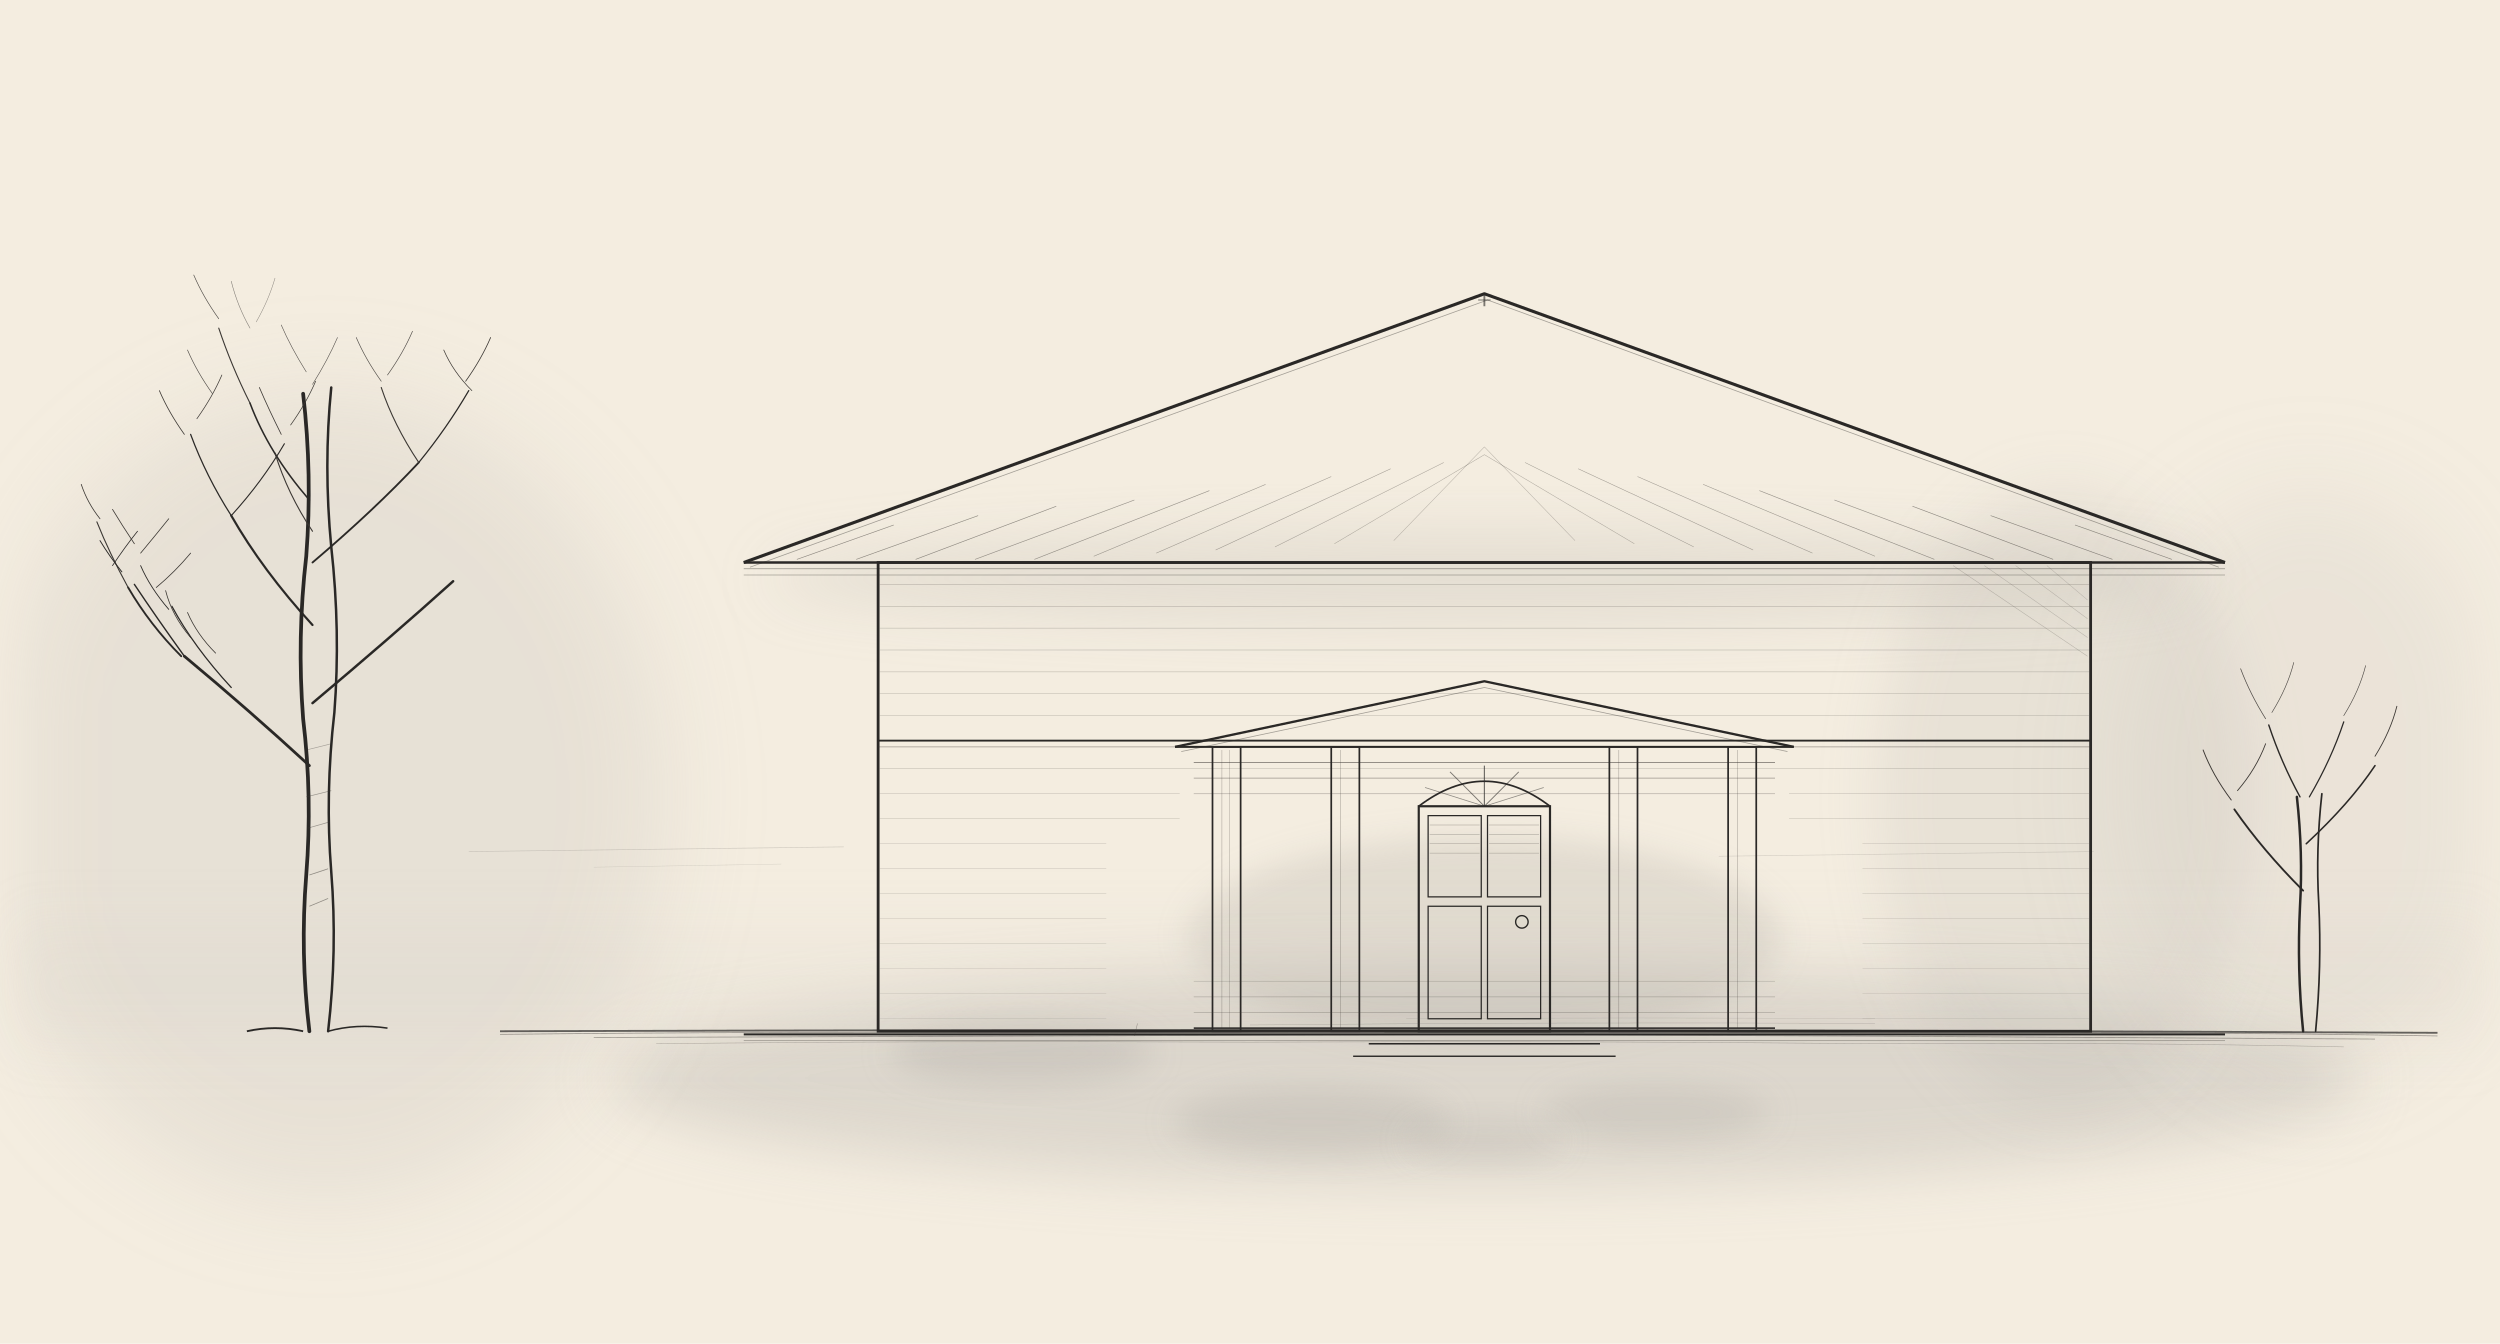
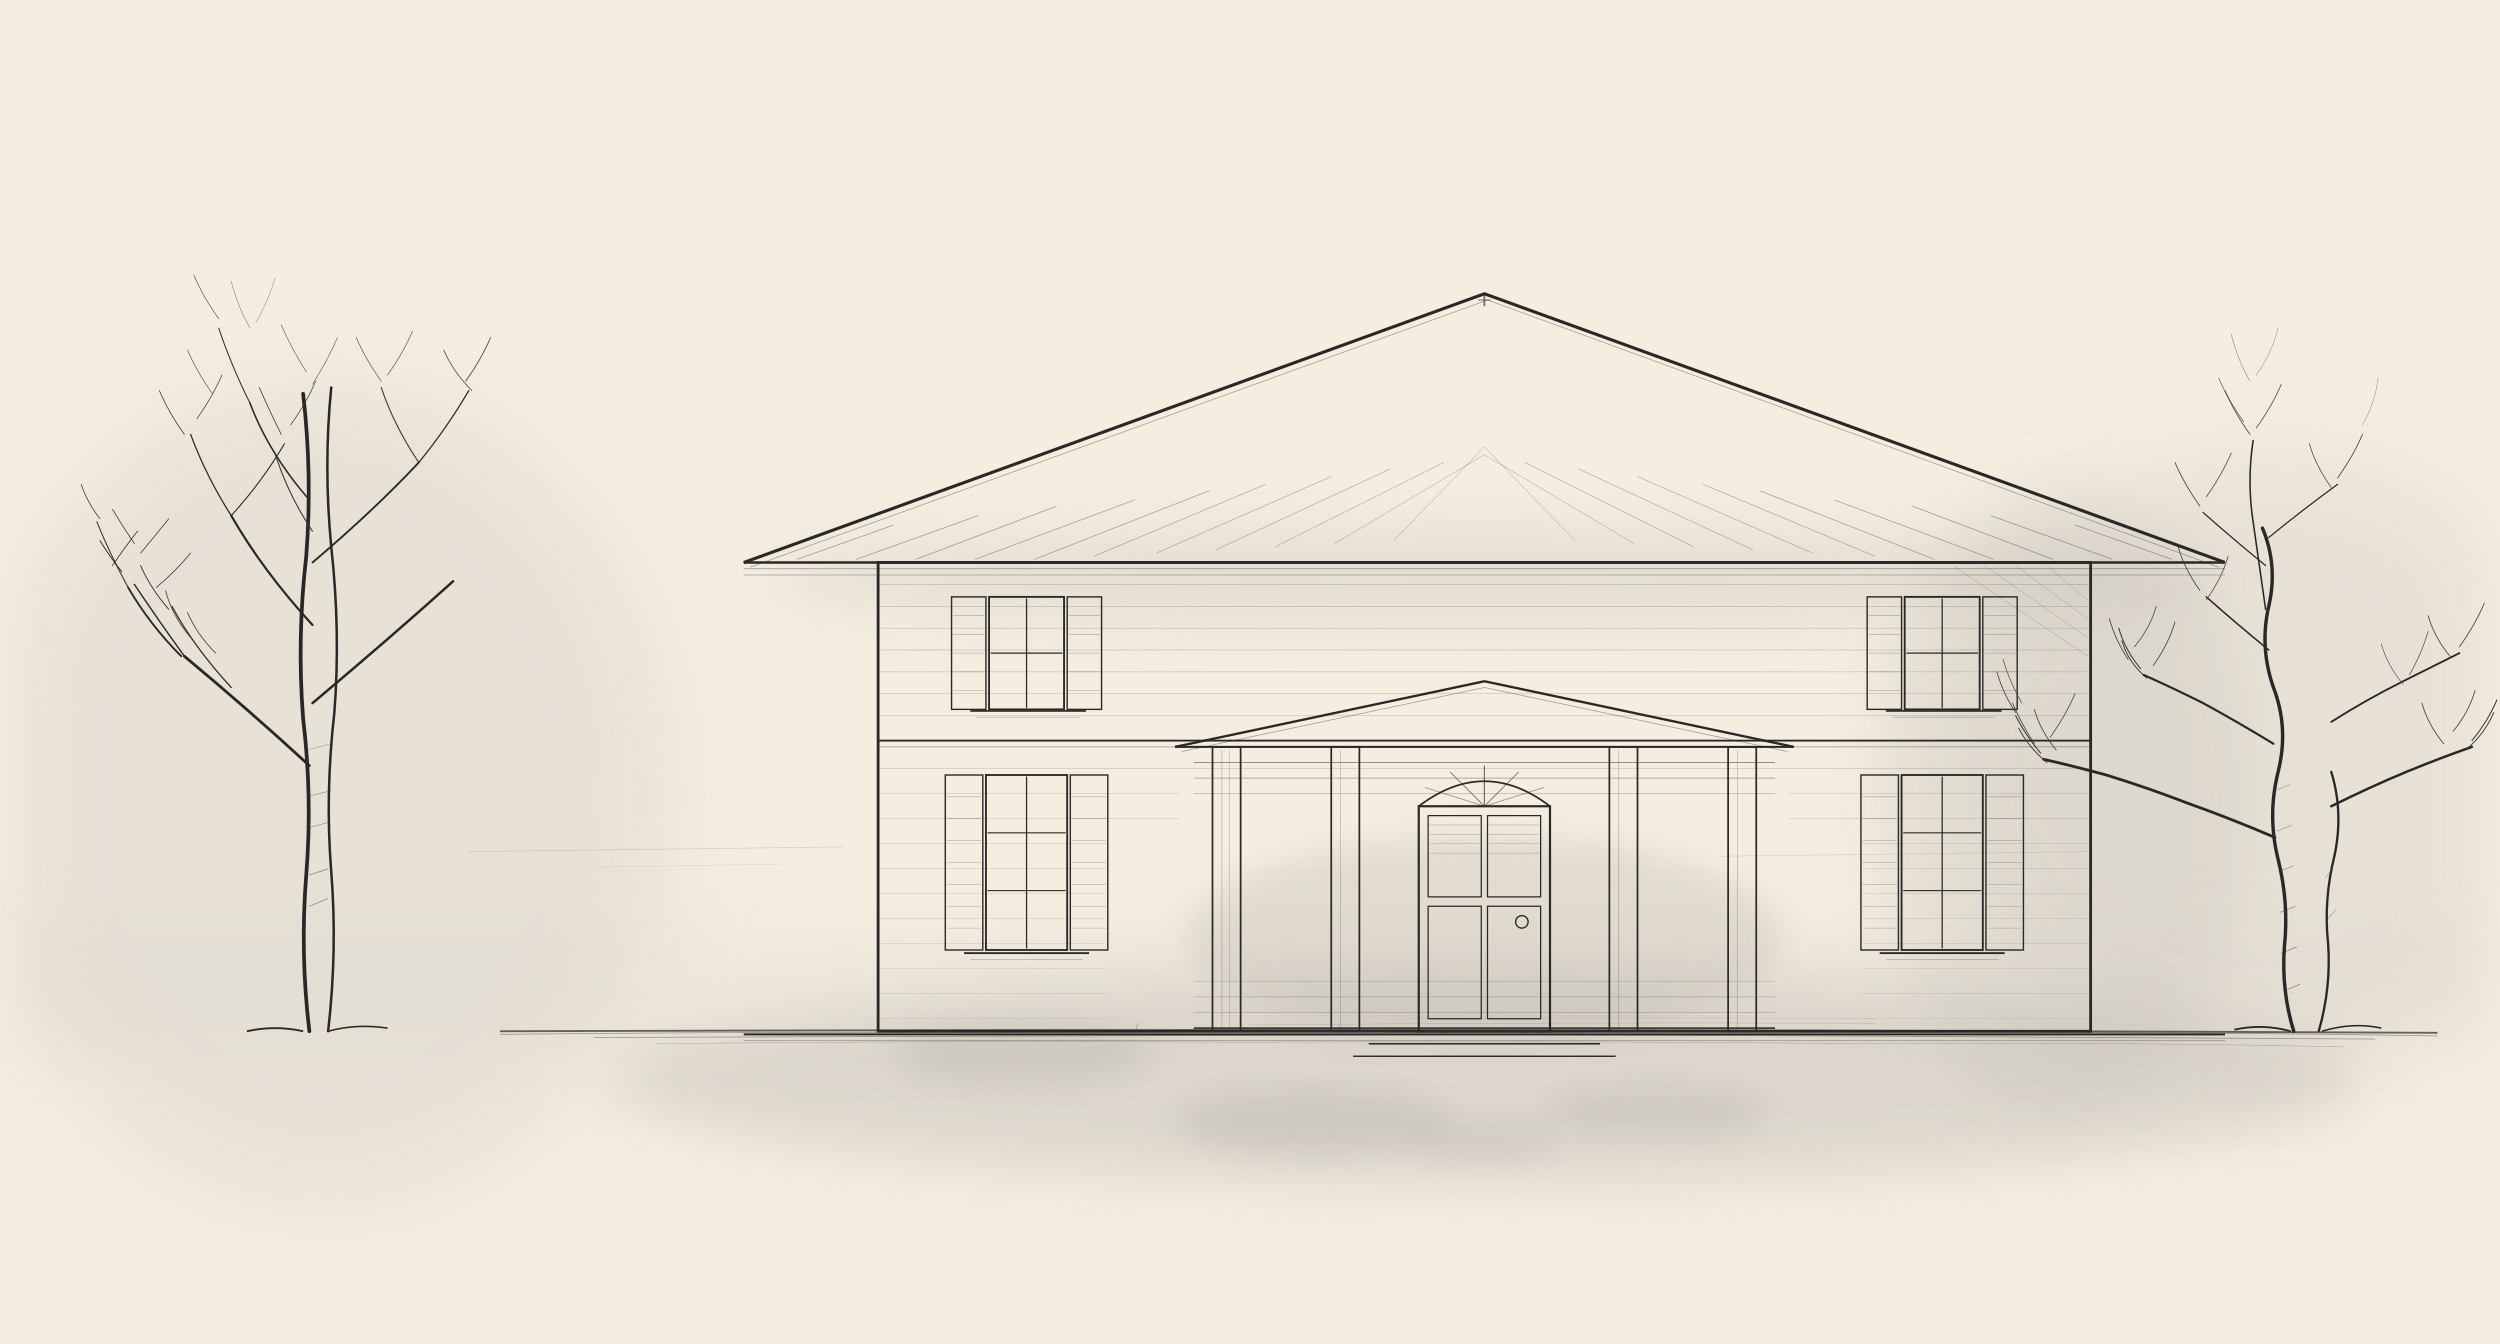
<svg xmlns="http://www.w3.org/2000/svg" viewBox="0 0 1600 860" preserveAspectRatio="xMidYMid slice">
  <defs>
    <filter id="w10" x="-40%" y="-40%" width="180%" height="180%">
      <feGaussianBlur stdDeviation="10" />
    </filter>
    <filter id="w18" x="-50%" y="-50%" width="200%" height="200%">
      <feGaussianBlur stdDeviation="18" />
    </filter>
    <filter id="w30" x="-60%" y="-60%" width="220%" height="220%">
      <feGaussianBlur stdDeviation="30" />
    </filter>
  </defs>
  <rect width="1600" height="860" fill="#F4EDE0" />
  <ellipse cx="950" cy="690" rx="560" ry="68" fill="#B8B4AE" opacity="0.38" filter="url(#w18)" />
  <ellipse cx="840" cy="718" rx="88" ry="22" fill="#ACA8A2" opacity="0.30" filter="url(#w10)" />
  <ellipse cx="1060" cy="712" rx="72" ry="18" fill="#ACA8A2" opacity="0.26" filter="url(#w10)" />
  <ellipse cx="950" cy="730" rx="50" ry="14" fill="#A8A4A0" opacity="0.22" filter="url(#w10)" />
  <ellipse cx="950" cy="370" rx="460" ry="30" fill="#ACA8A2" opacity="0.22" filter="url(#w18)" />
  <ellipse cx="1320" cy="510" rx="120" ry="200" fill="#A8A4A0" opacity="0.16" filter="url(#w18)" />
  <ellipse cx="950" cy="600" rx="190" ry="65" fill="#9A9690" opacity="0.20" filter="url(#w10)" />
  <ellipse cx="208" cy="510" rx="220" ry="260" fill="#AEAAA6" opacity="0.18" filter="url(#w30)" />
-   <ellipse cx="1478" cy="500" rx="130" ry="190" fill="#AEAAA6" opacity="0.14" filter="url(#w30)" />
+   <ellipse cx="1448" cy="490" rx="210" ry="195" fill="#AEAAA6" opacity="0.18" filter="url(#w30)" />
  <ellipse cx="654" cy="674" rx="84" ry="20" fill="#A8A4A0" opacity="0.28" filter="url(#w10)" />
  <rect x="0" y="590" width="1600" height="80" fill="#C4C0BA" opacity="0.10" filter="url(#w18)" />
  <line x1="300" y1="545" x2="540" y2="542" stroke="#8A8680" stroke-width="0.4" opacity="0.35" />
  <line x1="1100" y1="548" x2="1340" y2="545" stroke="#8A8680" stroke-width="0.4" opacity="0.30" />
  <line x1="380" y1="555" x2="500" y2="553" stroke="#8A8680" stroke-width="0.3" opacity="0.28" />
  <path d="M320,660 Q950,658 1560,661" stroke="#2A2826" stroke-width="1.2" fill="none" opacity="0.7" />
  <path d="M380,664 Q700,663 950,662 Q1200,663 1520,665" stroke="#3A3632" stroke-width="0.5" fill="none" opacity="0.45" />
  <path d="M476,360 L950,188 L1424,360" stroke="#2A2826" stroke-width="2.0" fill="none" stroke-linejoin="round" />
  <path d="M480,363 L952,192 L1420,363" stroke="#2A2826" stroke-width="0.5" fill="none" stroke-linejoin="round" opacity="0.4" />
  <line x1="476" y1="360" x2="1424" y2="360" stroke="#2A2826" stroke-width="1.6" />
  <line x1="476" y1="364" x2="1424" y2="364" stroke="#2A2826" stroke-width="0.5" opacity="0.45" />
  <line x1="476" y1="368" x2="1424" y2="368" stroke="#3A3632" stroke-width="0.4" opacity="0.50" />
  <line x1="510" y1="358" x2="572" y2="336" stroke="#3A3632" stroke-width="0.4" opacity="0.55" />
  <line x1="548" y1="358" x2="626" y2="330" stroke="#3A3632" stroke-width="0.4" opacity="0.55" />
  <line x1="586" y1="358" x2="676" y2="324" stroke="#3A3632" stroke-width="0.4" opacity="0.55" />
  <line x1="624" y1="358" x2="726" y2="320" stroke="#3A3632" stroke-width="0.4" opacity="0.50" />
  <line x1="662" y1="358" x2="774" y2="314" stroke="#3A3632" stroke-width="0.4" opacity="0.50" />
  <line x1="700" y1="356" x2="810" y2="310" stroke="#3A3632" stroke-width="0.35" opacity="0.48" />
  <line x1="740" y1="354" x2="852" y2="305" stroke="#3A3632" stroke-width="0.35" opacity="0.45" />
  <line x1="778" y1="352" x2="890" y2="300" stroke="#3A3632" stroke-width="0.35" opacity="0.45" />
  <line x1="816" y1="350" x2="924" y2="296" stroke="#3A3632" stroke-width="0.35" opacity="0.40" />
  <line x1="854" y1="348" x2="950" y2="291" stroke="#3A3632" stroke-width="0.3" opacity="0.40" />
  <line x1="892" y1="346" x2="950" y2="286" stroke="#3A3632" stroke-width="0.3" opacity="0.35" />
  <line x1="1390" y1="358" x2="1328" y2="336" stroke="#3A3632" stroke-width="0.4" opacity="0.55" />
  <line x1="1352" y1="358" x2="1274" y2="330" stroke="#3A3632" stroke-width="0.4" opacity="0.55" />
  <line x1="1314" y1="358" x2="1224" y2="324" stroke="#3A3632" stroke-width="0.4" opacity="0.55" />
  <line x1="1276" y1="358" x2="1174" y2="320" stroke="#3A3632" stroke-width="0.4" opacity="0.50" />
  <line x1="1238" y1="358" x2="1126" y2="314" stroke="#3A3632" stroke-width="0.4" opacity="0.50" />
  <line x1="1200" y1="356" x2="1090" y2="310" stroke="#3A3632" stroke-width="0.35" opacity="0.48" />
  <line x1="1160" y1="354" x2="1048" y2="305" stroke="#3A3632" stroke-width="0.35" opacity="0.45" />
  <line x1="1122" y1="352" x2="1010" y2="300" stroke="#3A3632" stroke-width="0.35" opacity="0.45" />
  <line x1="1084" y1="350" x2="976" y2="296" stroke="#3A3632" stroke-width="0.35" opacity="0.40" />
  <line x1="1046" y1="348" x2="950" y2="291" stroke="#3A3632" stroke-width="0.3" opacity="0.40" />
  <line x1="1008" y1="346" x2="950" y2="286" stroke="#3A3632" stroke-width="0.3" opacity="0.35" />
  <line x1="950" y1="188" x2="950" y2="196" stroke="#2A2826" stroke-width="1.2" opacity="0.6" />
  <line x1="946" y1="192" x2="954" y2="192" stroke="#2A2826" stroke-width="0.8" opacity="0.5" />
  <rect x="562" y="360" width="776" height="300" stroke="#2A2826" stroke-width="1.8" fill="none" />
  <path d="M562,360 L562,660" stroke="#2A2826" stroke-width="0.5" opacity="0.4" />
  <path d="M1338,360 L1338,660" stroke="#2A2826" stroke-width="0.5" opacity="0.4" />
  <line x1="563" y1="374" x2="1337" y2="374" stroke="#4A4642" stroke-width="0.3" opacity="0.40" />
  <line x1="563" y1="388" x2="1337" y2="388" stroke="#4A4642" stroke-width="0.3" opacity="0.40" />
  <line x1="563" y1="402" x2="1337" y2="402" stroke="#4A4642" stroke-width="0.3" opacity="0.38" />
  <line x1="563" y1="416" x2="1337" y2="416" stroke="#4A4642" stroke-width="0.3" opacity="0.38" />
  <line x1="563" y1="430" x2="1337" y2="430" stroke="#4A4642" stroke-width="0.3" opacity="0.38" />
  <line x1="563" y1="444" x2="1337" y2="444" stroke="#4A4642" stroke-width="0.3" opacity="0.35" />
  <line x1="563" y1="458" x2="1337" y2="458" stroke="#4A4642" stroke-width="0.3" opacity="0.35" />
  <line x1="562" y1="474" x2="1338" y2="474" stroke="#2A2826" stroke-width="1.2" />
  <line x1="562" y1="478" x2="1338" y2="478" stroke="#3A3632" stroke-width="0.5" opacity="0.45" />
  <line x1="563" y1="492" x2="1337" y2="492" stroke="#4A4642" stroke-width="0.3" opacity="0.35" />
  <line x1="563" y1="508" x2="755" y2="508" stroke="#4A4642" stroke-width="0.3" opacity="0.32" />
  <line x1="1145" y1="508" x2="1337" y2="508" stroke="#4A4642" stroke-width="0.3" opacity="0.32" />
  <line x1="563" y1="524" x2="755" y2="524" stroke="#4A4642" stroke-width="0.3" opacity="0.30" />
  <line x1="1145" y1="524" x2="1337" y2="524" stroke="#4A4642" stroke-width="0.3" opacity="0.30" />
  <line x1="563" y1="540" x2="708" y2="540" stroke="#4A4642" stroke-width="0.3" opacity="0.28" />
  <line x1="1192" y1="540" x2="1337" y2="540" stroke="#4A4642" stroke-width="0.3" opacity="0.28" />
  <line x1="563" y1="556" x2="708" y2="556" stroke="#4A4642" stroke-width="0.3" opacity="0.28" />
  <line x1="1192" y1="556" x2="1337" y2="556" stroke="#4A4642" stroke-width="0.3" opacity="0.28" />
  <line x1="563" y1="572" x2="708" y2="572" stroke="#4A4642" stroke-width="0.3" opacity="0.26" />
  <line x1="1192" y1="572" x2="1337" y2="572" stroke="#4A4642" stroke-width="0.3" opacity="0.26" />
  <line x1="563" y1="588" x2="708" y2="588" stroke="#4A4642" stroke-width="0.3" opacity="0.25" />
  <line x1="1192" y1="588" x2="1337" y2="588" stroke="#4A4642" stroke-width="0.3" opacity="0.25" />
  <line x1="563" y1="604" x2="708" y2="604" stroke="#4A4642" stroke-width="0.3" opacity="0.24" />
  <line x1="1192" y1="604" x2="1337" y2="604" stroke="#4A4642" stroke-width="0.3" opacity="0.24" />
  <line x1="563" y1="620" x2="708" y2="620" stroke="#4A4642" stroke-width="0.3" opacity="0.22" />
  <line x1="1192" y1="620" x2="1337" y2="620" stroke="#4A4642" stroke-width="0.3" opacity="0.22" />
  <line x1="563" y1="636" x2="708" y2="636" stroke="#4A4642" stroke-width="0.3" opacity="0.20" />
  <line x1="1192" y1="636" x2="1337" y2="636" stroke="#4A4642" stroke-width="0.3" opacity="0.20" />
  <line x1="563" y1="652" x2="708" y2="652" stroke="#4A4642" stroke-width="0.3" opacity="0.18" />
  <line x1="1192" y1="652" x2="1337" y2="652" stroke="#4A4642" stroke-width="0.3" opacity="0.18" />
  <line x1="1250" y1="362" x2="1336" y2="420" stroke="#4A4642" stroke-width="0.35" opacity="0.30" />
  <line x1="1270" y1="362" x2="1336" y2="408" stroke="#4A4642" stroke-width="0.35" opacity="0.28" />
  <line x1="1290" y1="362" x2="1336" y2="396" stroke="#4A4642" stroke-width="0.35" opacity="0.28" />
  <line x1="1310" y1="362" x2="1336" y2="384" stroke="#4A4642" stroke-width="0.35" opacity="0.25" />
+   <rect x="633" y="382" width="48" height="72" stroke="#2A2826" stroke-width="1.2" fill="none" />
+   <line x1="657" y1="383" x2="657" y2="453" stroke="#2A2826" stroke-width="0.8" />
+   <line x1="634" y1="418" x2="680" y2="418" stroke="#2A2826" stroke-width="0.8" />
+   <line x1="621" y1="455" x2="695" y2="455" stroke="#2A2826" stroke-width="1.1" />
+   <line x1="625" y1="459" x2="691" y2="459" stroke="#3A3632" stroke-width="0.4" opacity="0.40" />
+   <rect x="609" y="382" width="22" height="72" stroke="#2A2826" stroke-width="0.9" fill="none" />
+   <line x1="610" y1="394" x2="630" y2="394" stroke="#3A3632" stroke-width="0.35" opacity="0.45" />
+   <line x1="610" y1="406" x2="630" y2="406" stroke="#3A3632" stroke-width="0.35" opacity="0.45" />
+   <line x1="610" y1="418" x2="630" y2="418" stroke="#3A3632" stroke-width="0.35" opacity="0.40" />
+   <line x1="610" y1="430" x2="630" y2="430" stroke="#3A3632" stroke-width="0.35" opacity="0.40" />
+   <line x1="610" y1="442" x2="630" y2="442" stroke="#3A3632" stroke-width="0.35" opacity="0.38" />
+   <rect x="683" y="382" width="22" height="72" stroke="#2A2826" stroke-width="0.9" fill="none" />
+   <line x1="684" y1="394" x2="704" y2="394" stroke="#3A3632" stroke-width="0.35" opacity="0.45" />
+   <line x1="684" y1="406" x2="704" y2="406" stroke="#3A3632" stroke-width="0.35" opacity="0.45" />
+   <line x1="684" y1="418" x2="704" y2="418" stroke="#3A3632" stroke-width="0.35" opacity="0.40" />
+   <line x1="684" y1="430" x2="704" y2="430" stroke="#3A3632" stroke-width="0.35" opacity="0.40" />
+   <line x1="684" y1="442" x2="704" y2="442" stroke="#3A3632" stroke-width="0.35" opacity="0.38" />
+   <rect x="1219" y="382" width="48" height="72" stroke="#2A2826" stroke-width="1.2" fill="none" />
+   <line x1="1243" y1="383" x2="1243" y2="453" stroke="#2A2826" stroke-width="0.8" />
+   <line x1="1220" y1="418" x2="1266" y2="418" stroke="#2A2826" stroke-width="0.8" />
+   <line x1="1207" y1="455" x2="1281" y2="455" stroke="#2A2826" stroke-width="1.1" />
+   <line x1="1211" y1="459" x2="1277" y2="459" stroke="#3A3632" stroke-width="0.4" opacity="0.40" />
+   <rect x="1195" y="382" width="22" height="72" stroke="#2A2826" stroke-width="0.9" fill="none" />
+   <line x1="1196" y1="394" x2="1216" y2="394" stroke="#3A3632" stroke-width="0.35" opacity="0.45" />
+   <line x1="1196" y1="406" x2="1216" y2="406" stroke="#3A3632" stroke-width="0.35" opacity="0.45" />
+   <line x1="1196" y1="418" x2="1216" y2="418" stroke="#3A3632" stroke-width="0.35" opacity="0.40" />
+   <line x1="1196" y1="430" x2="1216" y2="430" stroke="#3A3632" stroke-width="0.35" opacity="0.40" />
+   <line x1="1196" y1="442" x2="1216" y2="442" stroke="#3A3632" stroke-width="0.35" opacity="0.38" />
+   <rect x="1269" y="382" width="22" height="72" stroke="#2A2826" stroke-width="0.9" fill="none" />
+   <line x1="1270" y1="394" x2="1290" y2="394" stroke="#3A3632" stroke-width="0.35" opacity="0.45" />
+   <line x1="1270" y1="406" x2="1290" y2="406" stroke="#3A3632" stroke-width="0.35" opacity="0.45" />
+   <line x1="1270" y1="418" x2="1290" y2="418" stroke="#3A3632" stroke-width="0.35" opacity="0.40" />
+   <line x1="1270" y1="430" x2="1290" y2="430" stroke="#3A3632" stroke-width="0.35" opacity="0.40" />
+   <line x1="1270" y1="442" x2="1290" y2="442" stroke="#3A3632" stroke-width="0.35" opacity="0.38" />
+   <rect x="631" y="496" width="52" height="112" stroke="#2A2826" stroke-width="1.2" fill="none" />
+   <line x1="657" y1="497" x2="657" y2="607" stroke="#2A2826" stroke-width="0.8" />
+   <line x1="632" y1="533" x2="682" y2="533" stroke="#2A2826" stroke-width="0.7" />
+   <line x1="632" y1="570" x2="682" y2="570" stroke="#2A2826" stroke-width="0.7" />
+   <line x1="617" y1="610" x2="697" y2="610" stroke="#2A2826" stroke-width="1.2" />
+   <line x1="621" y1="614" x2="693" y2="614" stroke="#3A3632" stroke-width="0.4" opacity="0.40" />
+   <rect x="605" y="496" width="24" height="112" stroke="#2A2826" stroke-width="0.9" fill="none" />
+   <line x1="606" y1="510" x2="628" y2="510" stroke="#3A3632" stroke-width="0.35" opacity="0.45" />
+   <line x1="606" y1="524" x2="628" y2="524" stroke="#3A3632" stroke-width="0.35" opacity="0.45" />
+   <line x1="606" y1="538" x2="628" y2="538" stroke="#3A3632" stroke-width="0.35" opacity="0.40" />
+   <line x1="606" y1="552" x2="628" y2="552" stroke="#3A3632" stroke-width="0.35" opacity="0.40" />
+   <line x1="606" y1="566" x2="628" y2="566" stroke="#3A3632" stroke-width="0.35" opacity="0.38" />
+   <line x1="606" y1="580" x2="628" y2="580" stroke="#3A3632" stroke-width="0.35" opacity="0.36" />
+   <line x1="606" y1="594" x2="628" y2="594" stroke="#3A3632" stroke-width="0.35" opacity="0.34" />
+   <rect x="685" y="496" width="24" height="112" stroke="#2A2826" stroke-width="0.9" fill="none" />
+   <line x1="686" y1="510" x2="708" y2="510" stroke="#3A3632" stroke-width="0.35" opacity="0.45" />
+   <line x1="686" y1="524" x2="708" y2="524" stroke="#3A3632" stroke-width="0.35" opacity="0.45" />
+   <line x1="686" y1="538" x2="708" y2="538" stroke="#3A3632" stroke-width="0.35" opacity="0.40" />
+   <line x1="686" y1="552" x2="708" y2="552" stroke="#3A3632" stroke-width="0.35" opacity="0.40" />
+   <line x1="686" y1="566" x2="708" y2="566" stroke="#3A3632" stroke-width="0.35" opacity="0.38" />
+   <line x1="686" y1="580" x2="708" y2="580" stroke="#3A3632" stroke-width="0.35" opacity="0.36" />
+   <line x1="686" y1="594" x2="708" y2="594" stroke="#3A3632" stroke-width="0.35" opacity="0.34" />
+   <rect x="1217" y="496" width="52" height="112" stroke="#2A2826" stroke-width="1.2" fill="none" />
+   <line x1="1243" y1="497" x2="1243" y2="607" stroke="#2A2826" stroke-width="0.8" />
+   <line x1="1218" y1="533" x2="1268" y2="533" stroke="#2A2826" stroke-width="0.7" />
+   <line x1="1218" y1="570" x2="1268" y2="570" stroke="#2A2826" stroke-width="0.7" />
+   <line x1="1203" y1="610" x2="1283" y2="610" stroke="#2A2826" stroke-width="1.2" />
+   <line x1="1207" y1="614" x2="1279" y2="614" stroke="#3A3632" stroke-width="0.4" opacity="0.40" />
+   <rect x="1191" y="496" width="24" height="112" stroke="#2A2826" stroke-width="0.9" fill="none" />
+   <line x1="1192" y1="510" x2="1214" y2="510" stroke="#3A3632" stroke-width="0.35" opacity="0.45" />
+   <line x1="1192" y1="524" x2="1214" y2="524" stroke="#3A3632" stroke-width="0.35" opacity="0.45" />
+   <line x1="1192" y1="538" x2="1214" y2="538" stroke="#3A3632" stroke-width="0.35" opacity="0.40" />
+   <line x1="1192" y1="552" x2="1214" y2="552" stroke="#3A3632" stroke-width="0.35" opacity="0.40" />
+   <line x1="1192" y1="566" x2="1214" y2="566" stroke="#3A3632" stroke-width="0.35" opacity="0.38" />
+   <line x1="1192" y1="580" x2="1214" y2="580" stroke="#3A3632" stroke-width="0.35" opacity="0.36" />
+   <line x1="1192" y1="594" x2="1214" y2="594" stroke="#3A3632" stroke-width="0.35" opacity="0.34" />
+   <rect x="1271" y="496" width="24" height="112" stroke="#2A2826" stroke-width="0.9" fill="none" />
+   <line x1="1272" y1="510" x2="1294" y2="510" stroke="#3A3632" stroke-width="0.35" opacity="0.45" />
+   <line x1="1272" y1="524" x2="1294" y2="524" stroke="#3A3632" stroke-width="0.35" opacity="0.45" />
+   <line x1="1272" y1="538" x2="1294" y2="538" stroke="#3A3632" stroke-width="0.35" opacity="0.40" />
+   <line x1="1272" y1="552" x2="1294" y2="552" stroke="#3A3632" stroke-width="0.35" opacity="0.40" />
+   <line x1="1272" y1="566" x2="1294" y2="566" stroke="#3A3632" stroke-width="0.35" opacity="0.38" />
+   <line x1="1272" y1="580" x2="1294" y2="580" stroke="#3A3632" stroke-width="0.35" opacity="0.36" />
+   <line x1="1272" y1="594" x2="1294" y2="594" stroke="#3A3632" stroke-width="0.35" opacity="0.34" />
  <path d="M752,478 L950,436 L1148,478" stroke="#2A2826" stroke-width="1.5" fill="none" stroke-linejoin="round" />
  <path d="M756,481 L950,440 L1144,481" stroke="#2A2826" stroke-width="0.5" fill="none" stroke-linejoin="round" opacity="0.4" />
  <line x1="752" y1="478" x2="1148" y2="478" stroke="#2A2826" stroke-width="1.3" />
  <line x1="764" y1="488" x2="1136" y2="488" stroke="#3A3632" stroke-width="0.6" opacity="0.55" />
  <line x1="764" y1="498" x2="1136" y2="498" stroke="#3A3632" stroke-width="0.5" opacity="0.45" />
  <line x1="764" y1="508" x2="1136" y2="508" stroke="#3A3632" stroke-width="0.4" opacity="0.38" />
  <rect x="776" y="478" width="18" height="182" stroke="#2A2826" stroke-width="1.1" fill="none" />
  <line x1="782" y1="480" x2="782" y2="658" stroke="#3A3632" stroke-width="0.4" opacity="0.35" />
  <line x1="787" y1="480" x2="787" y2="658" stroke="#3A3632" stroke-width="0.4" opacity="0.30" />
  <rect x="852" y="478" width="18" height="182" stroke="#2A2826" stroke-width="1.1" fill="none" />
  <line x1="858" y1="480" x2="858" y2="658" stroke="#3A3632" stroke-width="0.4" opacity="0.35" />
  <rect x="1030" y="478" width="18" height="182" stroke="#2A2826" stroke-width="1.1" fill="none" />
  <line x1="1036" y1="480" x2="1036" y2="658" stroke="#3A3632" stroke-width="0.4" opacity="0.35" />
  <rect x="1106" y="478" width="18" height="182" stroke="#2A2826" stroke-width="1.1" fill="none" />
  <line x1="1112" y1="480" x2="1112" y2="658" stroke="#3A3632" stroke-width="0.4" opacity="0.35" />
  <line x1="764" y1="658" x2="1136" y2="658" stroke="#2A2826" stroke-width="1.0" />
  <line x1="764" y1="648" x2="1136" y2="648" stroke="#3A3632" stroke-width="0.4" opacity="0.35" />
  <line x1="764" y1="638" x2="1136" y2="638" stroke="#3A3632" stroke-width="0.4" opacity="0.32" />
  <line x1="764" y1="628" x2="1136" y2="628" stroke="#3A3632" stroke-width="0.35" opacity="0.28" />
  <rect x="908" y="516" width="84" height="144" stroke="#2A2826" stroke-width="1.4" fill="none" />
  <rect x="914" y="522" width="34" height="52" stroke="#2A2826" stroke-width="0.8" fill="none" />
  <rect x="952" y="522" width="34" height="52" stroke="#2A2826" stroke-width="0.8" fill="none" />
  <rect x="914" y="580" width="34" height="72" stroke="#2A2826" stroke-width="0.8" fill="none" />
  <rect x="952" y="580" width="34" height="72" stroke="#2A2826" stroke-width="0.8" fill="none" />
  <line x1="915" y1="528" x2="947" y2="528" stroke="#4A4642" stroke-width="0.3" opacity="0.50" />
  <line x1="915" y1="534" x2="947" y2="534" stroke="#4A4642" stroke-width="0.3" opacity="0.50" />
  <line x1="915" y1="540" x2="947" y2="540" stroke="#4A4642" stroke-width="0.3" opacity="0.45" />
  <line x1="915" y1="546" x2="947" y2="546" stroke="#4A4642" stroke-width="0.3" opacity="0.45" />
  <line x1="953" y1="528" x2="985" y2="528" stroke="#4A4642" stroke-width="0.3" opacity="0.50" />
  <line x1="953" y1="534" x2="985" y2="534" stroke="#4A4642" stroke-width="0.3" opacity="0.50" />
  <line x1="953" y1="540" x2="985" y2="540" stroke="#4A4642" stroke-width="0.3" opacity="0.45" />
  <line x1="953" y1="546" x2="985" y2="546" stroke="#4A4642" stroke-width="0.3" opacity="0.45" />
  <path d="M908,516 Q950,484 992,516" stroke="#2A2826" stroke-width="1.1" fill="none" />
  <line x1="950" y1="516" x2="950" y2="490" stroke="#2A2826" stroke-width="0.7" opacity="0.7" />
  <line x1="950" y1="516" x2="928" y2="494" stroke="#2A2826" stroke-width="0.6" opacity="0.6" />
  <line x1="950" y1="516" x2="972" y2="494" stroke="#2A2826" stroke-width="0.6" opacity="0.6" />
  <line x1="950" y1="516" x2="912" y2="504" stroke="#2A2826" stroke-width="0.5" opacity="0.5" />
  <line x1="950" y1="516" x2="988" y2="504" stroke="#2A2826" stroke-width="0.5" opacity="0.5" />
  <circle cx="974" cy="590" r="4" stroke="#2A2826" stroke-width="0.9" fill="none" />
  <line x1="886" y1="660" x2="1014" y2="660" stroke="#2A2826" stroke-width="1.2" />
  <line x1="876" y1="668" x2="1024" y2="668" stroke="#2A2826" stroke-width="1.0" />
  <line x1="866" y1="676" x2="1034" y2="676" stroke="#2A2826" stroke-width="0.9" />
  <line x1="476" y1="662" x2="1424" y2="662" stroke="#2A2826" stroke-width="1.3" />
  <line x1="476" y1="666" x2="1424" y2="666" stroke="#3A3632" stroke-width="0.5" opacity="0.40" />
  <path d="M198,660 Q192,610 196,560 Q200,510 194,460 Q190,408 196,356 Q200,304 194,252" stroke="#2A2826" stroke-width="2.4" fill="none" stroke-linecap="round" />
  <path d="M210,660 Q216,608 212,558 Q208,508 214,456 Q218,404 212,350 Q207,298 212,248" stroke="#2A2826" stroke-width="1.6" fill="none" stroke-linecap="round" />
  <line x1="198" y1="580" x2="210" y2="575" stroke="#3A3632" stroke-width="0.5" opacity="0.5" />
  <line x1="198" y1="560" x2="210" y2="556" stroke="#3A3632" stroke-width="0.5" opacity="0.5" />
  <line x1="197" y1="530" x2="211" y2="526" stroke="#3A3632" stroke-width="0.45" opacity="0.45" />
  <line x1="196" y1="510" x2="212" y2="506" stroke="#3A3632" stroke-width="0.45" opacity="0.45" />
  <line x1="196" y1="480" x2="212" y2="476" stroke="#3A3632" stroke-width="0.4" opacity="0.40" />
  <path d="M194,660 Q176,656 158,660" stroke="#2A2826" stroke-width="1.2" fill="none" />
  <path d="M210,660 Q228,655 248,658" stroke="#2A2826" stroke-width="1.0" fill="none" />
  <path d="M198,490 Q160,455 118,420" stroke="#2A2826" stroke-width="1.8" fill="none" stroke-linecap="round" />
  <path d="M116,420 Q96,400 82,376" stroke="#2A2826" stroke-width="1.2" fill="none" stroke-linecap="round" />
  <path d="M200,450 Q250,408 290,372" stroke="#2A2826" stroke-width="1.6" fill="none" stroke-linecap="round" />
  <path d="M200,400 Q168,365 148,330" stroke="#2A2826" stroke-width="1.4" fill="none" stroke-linecap="round" />
  <path d="M200,360 Q240,326 268,296" stroke="#2A2826" stroke-width="1.2" fill="none" stroke-linecap="round" />
  <path d="M198,320 Q172,290 160,258" stroke="#2A2826" stroke-width="1.0" fill="none" stroke-linecap="round" />
  <path d="M118,420 Q100,395 86,374" stroke="#2A2826" stroke-width="0.9" fill="none" stroke-linecap="round" />
  <path d="M148,440 Q124,414 110,388" stroke="#2A2826" stroke-width="0.8" fill="none" stroke-linecap="round" />
  <path d="M82,376 Q70,354 62,334" stroke="#3A3632" stroke-width="0.7" fill="none" stroke-linecap="round" />
  <path d="M148,330 Q132,305 122,278" stroke="#2A2826" stroke-width="0.8" fill="none" stroke-linecap="round" />
  <path d="M148,330 Q168,308 182,284" stroke="#2A2826" stroke-width="0.7" fill="none" stroke-linecap="round" />
  <path d="M268,296 Q286,274 300,250" stroke="#2A2826" stroke-width="0.8" fill="none" stroke-linecap="round" />
  <path d="M268,296 Q252,272 244,248" stroke="#3A3632" stroke-width="0.7" fill="none" stroke-linecap="round" />
  <path d="M160,258 Q148,234 140,210" stroke="#3A3632" stroke-width="0.7" fill="none" stroke-linecap="round" />
  <path d="M200,340 Q184,316 176,290" stroke="#3A3632" stroke-width="0.7" fill="none" stroke-linecap="round" />
  <path d="M78,366 Q70,356 64,346" stroke="#2A2826" stroke-width="0.6" fill="none" stroke-linecap="round" />
  <path d="M72,362 Q80,350 88,340" stroke="#2A2826" stroke-width="0.5" fill="none" stroke-linecap="round" />
  <path d="M86,348 Q78,336 72,326" stroke="#3A3632" stroke-width="0.5" fill="none" stroke-linecap="round" />
  <path d="M90,354 Q100,342 108,332" stroke="#3A3632" stroke-width="0.5" fill="none" stroke-linecap="round" />
  <path d="M64,332 Q56,322 52,310" stroke="#3A3632" stroke-width="0.5" fill="none" stroke-linecap="round" />
  <path d="M108,390 Q96,376 90,362" stroke="#2A2826" stroke-width="0.55" fill="none" stroke-linecap="round" />
  <path d="M100,376 Q112,366 122,354" stroke="#3A3632" stroke-width="0.5" fill="none" stroke-linecap="round" />
  <path d="M122,408 Q110,394 106,378" stroke="#3A3632" stroke-width="0.5" fill="none" stroke-linecap="round" />
  <path d="M138,418 Q126,406 120,392" stroke="#3A3632" stroke-width="0.5" fill="none" stroke-linecap="round" />
  <path d="M118,278 Q108,264 102,250" stroke="#3A3632" stroke-width="0.5" fill="none" stroke-linecap="round" />
  <path d="M126,268 Q136,254 142,240" stroke="#3A3632" stroke-width="0.45" fill="none" stroke-linecap="round" />
  <path d="M136,252 Q126,238 120,224" stroke="#4A4642" stroke-width="0.4" fill="none" stroke-linecap="round" />
  <path d="M180,278 Q172,262 166,248" stroke="#3A3632" stroke-width="0.5" fill="none" stroke-linecap="round" />
  <path d="M186,272 Q196,258 202,244" stroke="#3A3632" stroke-width="0.45" fill="none" stroke-linecap="round" />
  <path d="M298,244 Q308,230 314,216" stroke="#3A3632" stroke-width="0.5" fill="none" stroke-linecap="round" />
  <path d="M302,250 Q290,238 284,224" stroke="#3A3632" stroke-width="0.45" fill="none" stroke-linecap="round" />
  <path d="M244,244 Q234,230 228,216" stroke="#4A4642" stroke-width="0.4" fill="none" stroke-linecap="round" />
  <path d="M248,240 Q258,226 264,212" stroke="#4A4642" stroke-width="0.4" fill="none" stroke-linecap="round" />
  <path d="M140,204 Q130,190 124,176" stroke="#4A4642" stroke-width="0.4" fill="none" stroke-linecap="round" />
  <path d="M196,238 Q186,222 180,208" stroke="#4A4642" stroke-width="0.35" fill="none" stroke-linecap="round" />
  <path d="M200,246 Q210,230 216,216" stroke="#4A4642" stroke-width="0.35" fill="none" stroke-linecap="round" />
  <path d="M160,210 Q152,196 148,180" stroke="#4A4642" stroke-width="0.35" fill="none" stroke-linecap="round" opacity="0.7" />
  <path d="M164,206 Q172,192 176,178" stroke="#4A4642" stroke-width="0.3" fill="none" stroke-linecap="round" opacity="0.65" />
-   <path d="M1474,660 Q1470,620 1472,580 Q1474,546 1470,510" stroke="#2A2826" stroke-width="1.6" fill="none" stroke-linecap="round" />
-   <path d="M1482,660 Q1486,618 1484,578 Q1482,544 1486,508" stroke="#2A2826" stroke-width="1.1" fill="none" stroke-linecap="round" />
-   <path d="M1474,570 Q1448,544 1430,518" stroke="#2A2826" stroke-width="1.2" fill="none" stroke-linecap="round" />
-   <path d="M1476,540 Q1504,514 1520,490" stroke="#2A2826" stroke-width="1.0" fill="none" stroke-linecap="round" />
-   <path d="M1472,510 Q1460,488 1452,464" stroke="#2A2826" stroke-width="0.9" fill="none" stroke-linecap="round" />
-   <path d="M1478,510 Q1492,486 1500,462" stroke="#2A2826" stroke-width="0.8" fill="none" stroke-linecap="round" />
-   <path d="M1428,512 Q1416,496 1410,480" stroke="#3A3632" stroke-width="0.6" fill="none" stroke-linecap="round" />
-   <path d="M1432,506 Q1444,492 1450,476" stroke="#3A3632" stroke-width="0.55" fill="none" stroke-linecap="round" />
-   <path d="M1520,484 Q1530,468 1534,452" stroke="#3A3632" stroke-width="0.55" fill="none" stroke-linecap="round" />
-   <path d="M1450,460 Q1440,444 1434,428" stroke="#4A4642" stroke-width="0.45" fill="none" stroke-linecap="round" />
-   <path d="M1454,456 Q1464,440 1468,424" stroke="#4A4642" stroke-width="0.4" fill="none" stroke-linecap="round" />
-   <path d="M1500,458 Q1510,442 1514,426" stroke="#4A4642" stroke-width="0.4" fill="none" stroke-linecap="round" />
+   <path d="M1466,660 Q1448,655 1430,659" stroke="#2A2826" stroke-width="1.2" fill="none" />
+   <path d="M1486,660 Q1506,654 1524,658" stroke="#2A2826" stroke-width="1.0" fill="none" />
+   <path d="M1468,660 Q1460,634 1462,606 Q1465,578 1458,550 Q1451,522 1458,494 Q1465,466 1455,440 Q1446,414 1452,388 Q1458,362 1448,338" stroke="#2A2826" stroke-width="2.2" fill="none" stroke-linecap="round" />
+   <path d="M1484,660 Q1492,632 1490,604 Q1487,576 1494,548 Q1500,520 1492,494" stroke="#2A2826" stroke-width="1.5" fill="none" stroke-linecap="round" />
+   <line x1="1462" y1="634" x2="1472" y2="630" stroke="#3A3632" stroke-width="0.5" opacity="0.55" />
+   <line x1="1460" y1="610" x2="1470" y2="606" stroke="#3A3632" stroke-width="0.5" opacity="0.55" />
+   <line x1="1459" y1="584" x2="1469" y2="580" stroke="#3A3632" stroke-width="0.45" opacity="0.50" />
+   <line x1="1458" y1="558" x2="1468" y2="554" stroke="#3A3632" stroke-width="0.45" opacity="0.48" />
+   <line x1="1457" y1="532" x2="1467" y2="528" stroke="#3A3632" stroke-width="0.4" opacity="0.44" />
+   <line x1="1456" y1="506" x2="1466" y2="502" stroke="#3A3632" stroke-width="0.4" opacity="0.40" />
+   <line x1="1490" y1="588" x2="1495" y2="582" stroke="#3A3632" stroke-width="0.4" opacity="0.42" />
+   <line x1="1488" y1="562" x2="1493" y2="556" stroke="#3A3632" stroke-width="0.4" opacity="0.40" />
+   <path d="M1456,536 Q1428,524 1400,514 Q1374,504 1348,496 Q1326,490 1308,486" stroke="#2A2826" stroke-width="1.8" fill="none" stroke-linecap="round" />
+   <path d="M1455,476 Q1432,462 1410,450 Q1390,440 1372,432" stroke="#2A2826" stroke-width="1.4" fill="none" stroke-linecap="round" />
+   <path d="M1452,416 Q1430,398 1412,382" stroke="#2A2826" stroke-width="1.0" fill="none" stroke-linecap="round" />
+   <path d="M1492,516 Q1516,504 1540,494 Q1562,485 1582,478" stroke="#2A2826" stroke-width="1.6" fill="none" stroke-linecap="round" />
+   <path d="M1492,462 Q1514,448 1538,436 Q1558,426 1574,418" stroke="#2A2826" stroke-width="1.2" fill="none" stroke-linecap="round" />
+   <path d="M1450,390 Q1446,362 1442,334 Q1438,308 1442,282" stroke="#2A2826" stroke-width="1.0" fill="none" stroke-linecap="round" />
+   <path d="M1450,362 Q1428,344 1410,328" stroke="#2A2826" stroke-width="0.8" fill="none" stroke-linecap="round" />
+   <path d="M1452,344 Q1474,326 1496,310" stroke="#2A2826" stroke-width="0.8" fill="none" stroke-linecap="round" />
+   <path d="M1306,482 Q1296,470 1290,458" stroke="#2A2826" stroke-width="0.6" fill="none" stroke-linecap="round" />
+   <path d="M1310,488 Q1298,478 1292,466" stroke="#2A2826" stroke-width="0.55" fill="none" stroke-linecap="round" />
+   <path d="M1302,476 Q1294,464 1288,450" stroke="#3A3632" stroke-width="0.5" fill="none" stroke-linecap="round" />
+   <path d="M1316,480 Q1306,468 1302,454" stroke="#3A3632" stroke-width="0.5" fill="none" stroke-linecap="round" />
+   <path d="M1290,456 Q1282,444 1278,430" stroke="#3A3632" stroke-width="0.5" fill="none" stroke-linecap="round" />
+   <path d="M1294,450 Q1286,436 1282,422" stroke="#4A4642" stroke-width="0.45" fill="none" stroke-linecap="round" />
+   <path d="M1312,472 Q1322,458 1328,444" stroke="#3A3632" stroke-width="0.45" fill="none" stroke-linecap="round" />
+   <path d="M1370,428 Q1360,416 1356,402" stroke="#2A2826" stroke-width="0.6" fill="none" stroke-linecap="round" />
+   <path d="M1374,434 Q1362,424 1358,410" stroke="#2A2826" stroke-width="0.55" fill="none" stroke-linecap="round" />
+   <path d="M1362,422 Q1354,410 1350,396" stroke="#3A3632" stroke-width="0.5" fill="none" stroke-linecap="round" />
+   <path d="M1378,426 Q1388,412 1392,398" stroke="#3A3632" stroke-width="0.5" fill="none" stroke-linecap="round" />
+   <path d="M1366,414 Q1376,402 1380,388" stroke="#3A3632" stroke-width="0.45" fill="none" stroke-linecap="round" />
+   <path d="M1408,378 Q1398,364 1394,350" stroke="#3A3632" stroke-width="0.5" fill="none" stroke-linecap="round" />
+   <path d="M1412,384 Q1422,370 1426,356" stroke="#3A3632" stroke-width="0.45" fill="none" stroke-linecap="round" />
+   <path d="M1582,474 Q1592,462 1598,448" stroke="#2A2826" stroke-width="0.6" fill="none" stroke-linecap="round" />
+   <path d="M1578,480 Q1590,470 1596,456" stroke="#2A2826" stroke-width="0.55" fill="none" stroke-linecap="round" />
+   <path d="M1570,468 Q1580,456 1584,442" stroke="#3A3632" stroke-width="0.5" fill="none" stroke-linecap="round" />
+   <path d="M1564,476 Q1554,464 1550,450" stroke="#3A3632" stroke-width="0.5" fill="none" stroke-linecap="round" />
+   <path d="M1574,414 Q1584,400 1590,386" stroke="#3A3632" stroke-width="0.5" fill="none" stroke-linecap="round" />
+   <path d="M1568,420 Q1558,408 1554,394" stroke="#3A3632" stroke-width="0.5" fill="none" stroke-linecap="round" />
+   <path d="M1542,432 Q1550,418 1554,404" stroke="#4A4642" stroke-width="0.45" fill="none" stroke-linecap="round" />
+   <path d="M1538,438 Q1528,426 1524,412" stroke="#4A4642" stroke-width="0.4" fill="none" stroke-linecap="round" />
+   <path d="M1408,324 Q1398,310 1392,296" stroke="#3A3632" stroke-width="0.5" fill="none" stroke-linecap="round" />
+   <path d="M1412,318 Q1422,304 1428,290" stroke="#3A3632" stroke-width="0.45" fill="none" stroke-linecap="round" />
+   <path d="M1440,278 Q1430,264 1424,250" stroke="#3A3632" stroke-width="0.5" fill="none" stroke-linecap="round" />
+   <path d="M1444,274 Q1454,260 1460,246" stroke="#3A3632" stroke-width="0.45" fill="none" stroke-linecap="round" />
+   <path d="M1436,270 Q1426,256 1420,242" stroke="#4A4642" stroke-width="0.4" fill="none" stroke-linecap="round" />
+   <path d="M1496,306 Q1506,292 1512,278" stroke="#3A3632" stroke-width="0.5" fill="none" stroke-linecap="round" />
+   <path d="M1492,312 Q1482,298 1478,284" stroke="#3A3632" stroke-width="0.45" fill="none" stroke-linecap="round" />
+   <path d="M1440,244 Q1432,230 1428,214" stroke="#4A4642" stroke-width="0.35" fill="none" stroke-linecap="round" opacity="0.7" />
+   <path d="M1444,240 Q1454,226 1458,210" stroke="#4A4642" stroke-width="0.3" fill="none" stroke-linecap="round" opacity="0.65" />
+   <path d="M1512,272 Q1520,258 1522,242" stroke="#4A4642" stroke-width="0.3" fill="none" stroke-linecap="round" opacity="0.65" />
  <path d="M320,662 Q500,660 700,661 Q950,659 1200,661 Q1380,660 1560,663" stroke="#3A3632" stroke-width="0.5" fill="none" opacity="0.45" />
  <path d="M420,668 Q600,666 800,667 Q1000,666 1200,668 Q1360,667 1500,670" stroke="#4A4642" stroke-width="0.35" fill="none" opacity="0.35" />
  <line x1="726" y1="663" x2="728" y2="655" stroke="#3A3632" stroke-width="0.4" opacity="0.38" />
  <path d="M800,656 Q1000,654 1200,655" stroke="#4A4642" stroke-width="0.3" fill="none" opacity="0.28" />
  <path d="M900,652 Q1050,651 1200,652" stroke="#4A4642" stroke-width="0.25" fill="none" opacity="0.22" />
</svg>
